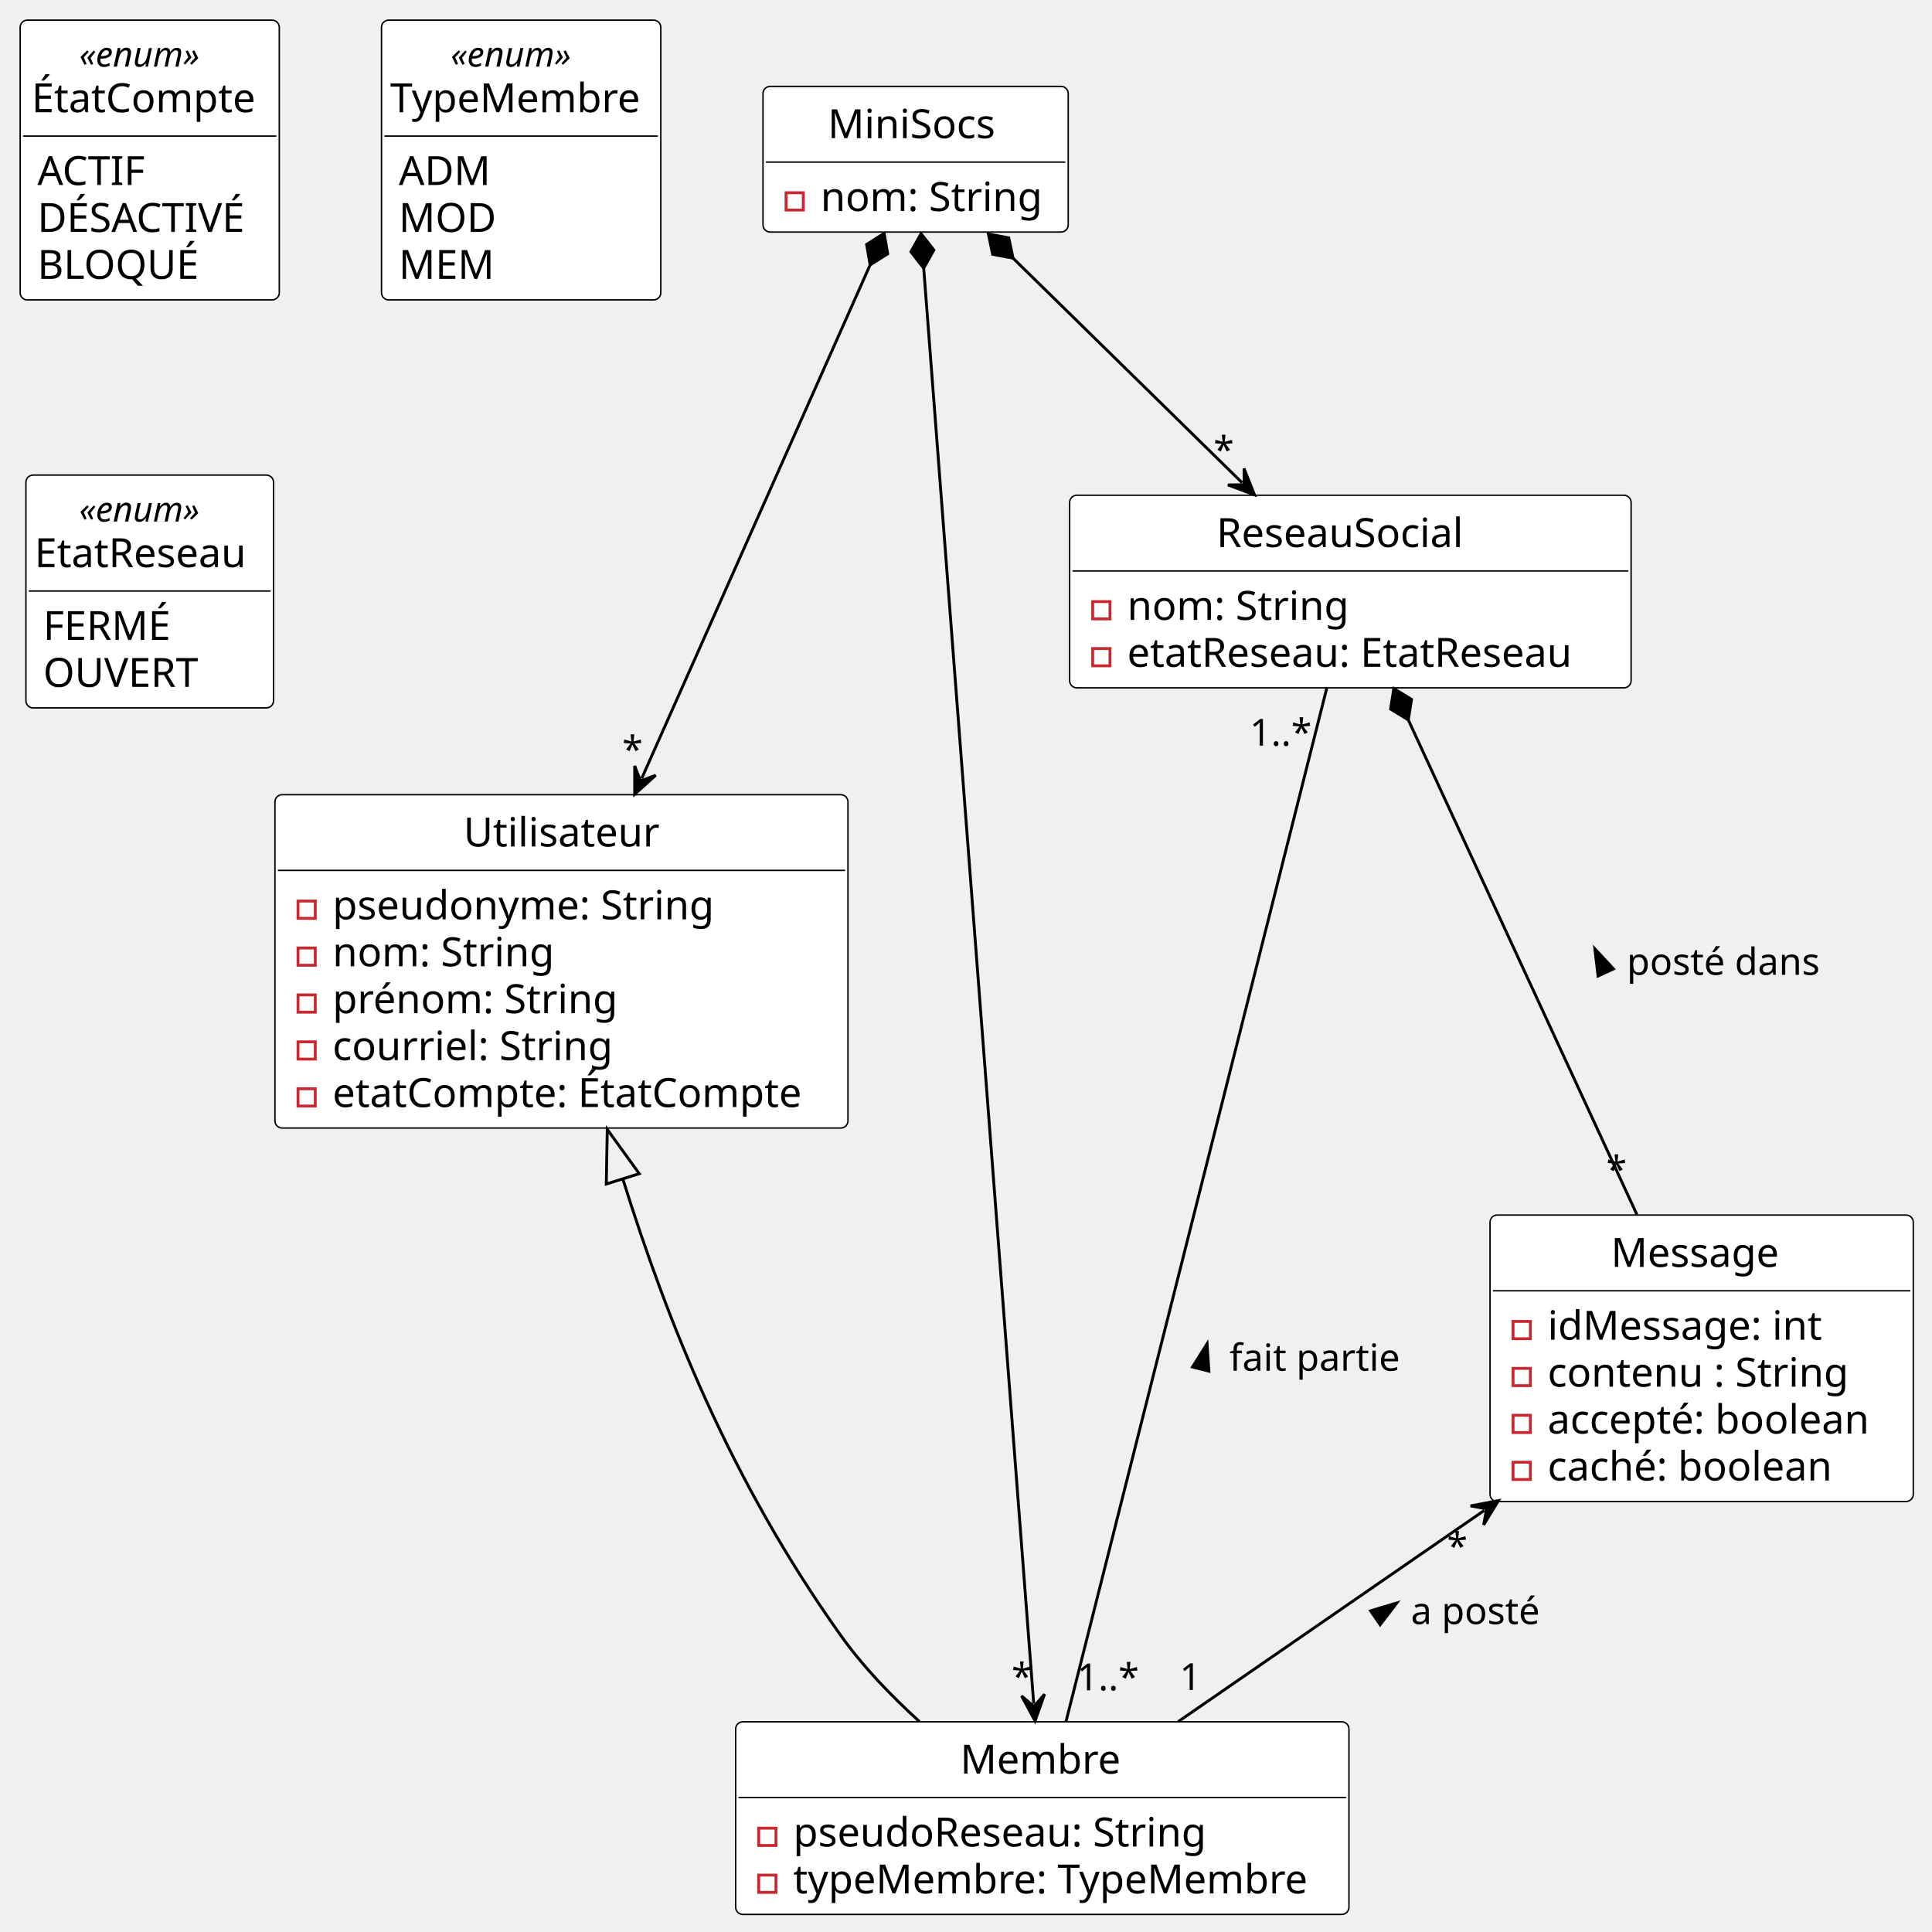
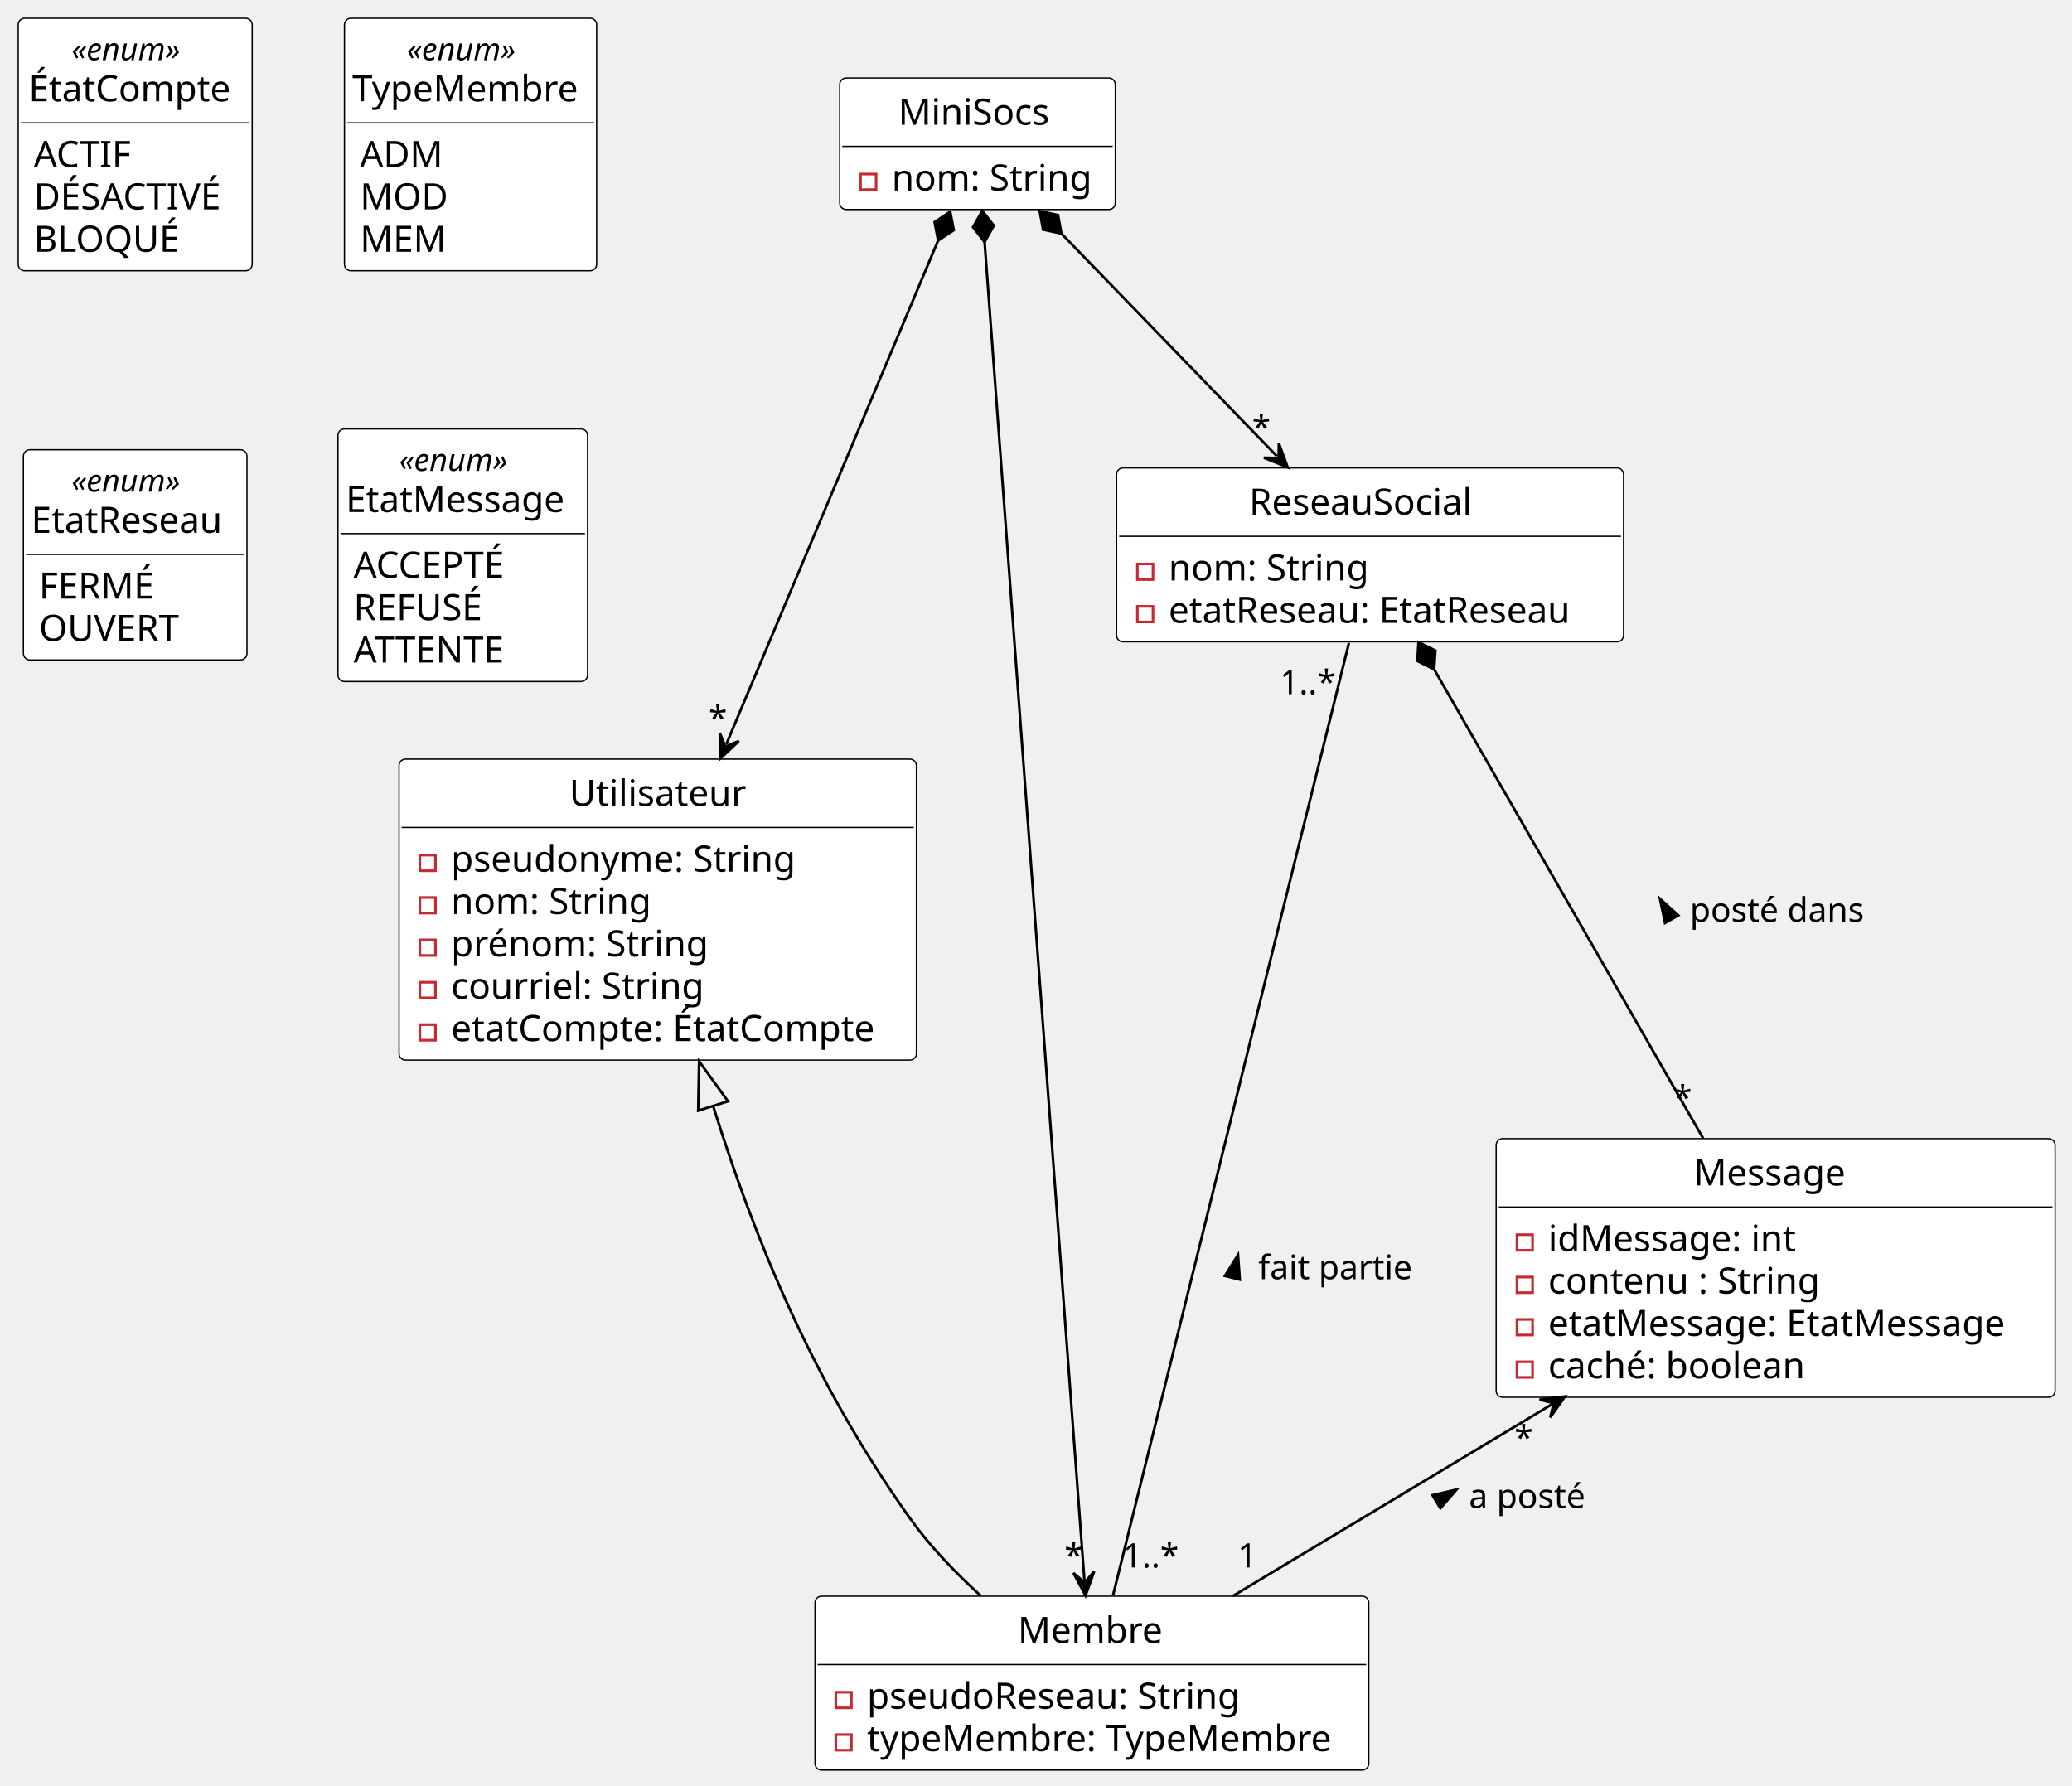
- <svg xmlns="http://www.w3.org/2000/svg" contentStyleType="text/css" height="671px" preserveAspectRatio="none" style="width:671px;height:671px;background:#FFFFFF;" version="1.1" viewBox="0 0 671 671" width="671px" zoomAndPan="magnify">
+ <svg xmlns="http://www.w3.org/2000/svg" contentStyleType="text/css" height="687px" preserveAspectRatio="none" style="width:797px;height:687px;background:#FFFFFF;" version="1.1" viewBox="0 0 797 687" width="797px" zoomAndPan="magnify">
  <defs />
  <g>
    <g id="elem_MiniSocs">
-       <rect codeLine="15" fill="#FFFFFF" height="50.594" id="MiniSocs" rx="2.5" ry="2.5" style="stroke:#000000;stroke-width:0.5;" width="106" x="265" y="30" />
-       <text fill="#000000" font-family="sans-serif" font-size="14" lengthAdjust="spacing" textLength="61" x="287.5" y="47.995">MiniSocs</text>
-       <line style="stroke:#000000;stroke-width:0.5;" x1="266" x2="370" y1="56.297" y2="56.297" />
-       <rect fill="none" height="6" style="stroke:#C82930;stroke-width:1.0;" width="6" x="273" y="66.945" />
-       <text fill="#000000" font-family="sans-serif" font-size="14" lengthAdjust="spacing" textLength="80" x="285" y="73.292">nom: String</text>
+       <rect codeLine="15" fill="#FFFFFF" height="50.594" id="MiniSocs" rx="2.5" ry="2.5" style="stroke:#000000;stroke-width:0.5;" width="106" x="323" y="30" />
+       <text fill="#000000" font-family="sans-serif" font-size="14" lengthAdjust="spacing" textLength="61" x="345.5" y="47.995">MiniSocs</text>
+       <line style="stroke:#000000;stroke-width:0.5;" x1="324" x2="428" y1="56.297" y2="56.297" />
+       <rect fill="none" height="6" style="stroke:#C82930;stroke-width:1.0;" width="6" x="331" y="66.945" />
+       <text fill="#000000" font-family="sans-serif" font-size="14" lengthAdjust="spacing" textLength="80" x="343" y="73.292">nom: String</text>
    </g>
    <g id="elem_Utilisateur">
-       <rect codeLine="18" fill="#FFFFFF" height="115.781" id="Utilisateur" rx="2.5" ry="2.5" style="stroke:#000000;stroke-width:0.5;" width="199" x="95.5" y="276" />
-       <text fill="#000000" font-family="sans-serif" font-size="14" lengthAdjust="spacing" textLength="68" x="161" y="293.995">Utilisateur</text>
-       <line style="stroke:#000000;stroke-width:0.5;" x1="96.5" x2="293.5" y1="302.297" y2="302.297" />
-       <rect fill="none" height="6" style="stroke:#C82930;stroke-width:1.0;" width="6" x="103.5" y="312.945" />
-       <text fill="#000000" font-family="sans-serif" font-size="14" lengthAdjust="spacing" textLength="140" x="115.5" y="319.292">pseudonyme: String</text>
-       <rect fill="none" height="6" style="stroke:#C82930;stroke-width:1.0;" width="6" x="103.5" y="329.242" />
-       <text fill="#000000" font-family="sans-serif" font-size="14" lengthAdjust="spacing" textLength="80" x="115.5" y="335.589">nom: String</text>
-       <rect fill="none" height="6" style="stroke:#C82930;stroke-width:1.0;" width="6" x="103.5" y="345.539" />
-       <text fill="#000000" font-family="sans-serif" font-size="14" lengthAdjust="spacing" textLength="103" x="115.5" y="351.886">prénom: String</text>
-       <rect fill="none" height="6" style="stroke:#C82930;stroke-width:1.0;" width="6" x="103.5" y="361.836" />
-       <text fill="#000000" font-family="sans-serif" font-size="14" lengthAdjust="spacing" textLength="100" x="115.5" y="368.183">courriel: String</text>
-       <rect fill="none" height="6" style="stroke:#C82930;stroke-width:1.0;" width="6" x="103.5" y="378.133" />
-       <text fill="#000000" font-family="sans-serif" font-size="14" lengthAdjust="spacing" textLength="173" x="115.5" y="384.479">etatCompte: ÉtatCompte</text>
+       <rect codeLine="18" fill="#FFFFFF" height="115.781" id="Utilisateur" rx="2.5" ry="2.5" style="stroke:#000000;stroke-width:0.5;" width="199" x="153.5" y="292" />
+       <text fill="#000000" font-family="sans-serif" font-size="14" lengthAdjust="spacing" textLength="68" x="219" y="309.995">Utilisateur</text>
+       <line style="stroke:#000000;stroke-width:0.5;" x1="154.5" x2="351.5" y1="318.297" y2="318.297" />
+       <rect fill="none" height="6" style="stroke:#C82930;stroke-width:1.0;" width="6" x="161.5" y="328.945" />
+       <text fill="#000000" font-family="sans-serif" font-size="14" lengthAdjust="spacing" textLength="140" x="173.5" y="335.292">pseudonyme: String</text>
+       <rect fill="none" height="6" style="stroke:#C82930;stroke-width:1.0;" width="6" x="161.5" y="345.242" />
+       <text fill="#000000" font-family="sans-serif" font-size="14" lengthAdjust="spacing" textLength="80" x="173.5" y="351.589">nom: String</text>
+       <rect fill="none" height="6" style="stroke:#C82930;stroke-width:1.0;" width="6" x="161.5" y="361.539" />
+       <text fill="#000000" font-family="sans-serif" font-size="14" lengthAdjust="spacing" textLength="103" x="173.5" y="367.886">prénom: String</text>
+       <rect fill="none" height="6" style="stroke:#C82930;stroke-width:1.0;" width="6" x="161.5" y="377.836" />
+       <text fill="#000000" font-family="sans-serif" font-size="14" lengthAdjust="spacing" textLength="100" x="173.5" y="384.183">courriel: String</text>
+       <rect fill="none" height="6" style="stroke:#C82930;stroke-width:1.0;" width="6" x="161.5" y="394.133" />
+       <text fill="#000000" font-family="sans-serif" font-size="14" lengthAdjust="spacing" textLength="173" x="173.5" y="400.479">etatCompte: ÉtatCompte</text>
    </g>
    <g id="elem_ÉtatCompte">
      <rect codeLine="25" fill="#FFFFFF" height="97.156" id="ÉtatCompte" rx="2.5" ry="2.5" style="stroke:#000000;stroke-width:0.5;" width="90" x="7" y="7" />
      <text fill="#000000" font-family="sans-serif" font-size="12" font-style="italic" lengthAdjust="spacing" textLength="49" x="27.5" y="23.139">«enum»</text>
      <text fill="#000000" font-family="sans-serif" font-size="14" lengthAdjust="spacing" textLength="82" x="11" y="38.964">ÉtatCompte</text>
      <line style="stroke:#000000;stroke-width:0.5;" x1="8" x2="96" y1="47.266" y2="47.266" />
      <text fill="#000000" font-family="sans-serif" font-size="14" lengthAdjust="spacing" textLength="39" x="13" y="64.261">ACTIF</text>
      <text fill="#000000" font-family="sans-serif" font-size="14" lengthAdjust="spacing" textLength="78" x="13" y="80.558">DÉSACTIVÉ</text>
      <text fill="#000000" font-family="sans-serif" font-size="14" lengthAdjust="spacing" textLength="58" x="13" y="96.855">BLOQUÉ</text>
    </g>
    <g id="elem_Membre">
-       <rect codeLine="30" fill="#FFFFFF" height="66.891" id="Membre" rx="2.5" ry="2.5" style="stroke:#000000;stroke-width:0.5;" width="213" x="255.5" y="598" />
-       <text fill="#000000" font-family="sans-serif" font-size="14" lengthAdjust="spacing" textLength="57" x="333.5" y="615.995">Membre</text>
-       <line style="stroke:#000000;stroke-width:0.5;" x1="256.5" x2="467.5" y1="624.297" y2="624.297" />
-       <rect fill="none" height="6" style="stroke:#C82930;stroke-width:1.0;" width="6" x="263.5" y="634.945" />
-       <text fill="#000000" font-family="sans-serif" font-size="14" lengthAdjust="spacing" textLength="155" x="275.5" y="641.292">pseudoReseau: String</text>
-       <rect fill="none" height="6" style="stroke:#C82930;stroke-width:1.0;" width="6" x="263.5" y="651.242" />
-       <text fill="#000000" font-family="sans-serif" font-size="14" lengthAdjust="spacing" textLength="187" x="275.5" y="657.589">typeMembre: TypeMembre</text>
+       <rect codeLine="30" fill="#FFFFFF" height="66.891" id="Membre" rx="2.5" ry="2.5" style="stroke:#000000;stroke-width:0.5;" width="213" x="313.5" y="614" />
+       <text fill="#000000" font-family="sans-serif" font-size="14" lengthAdjust="spacing" textLength="57" x="391.5" y="631.995">Membre</text>
+       <line style="stroke:#000000;stroke-width:0.5;" x1="314.5" x2="525.5" y1="640.297" y2="640.297" />
+       <rect fill="none" height="6" style="stroke:#C82930;stroke-width:1.0;" width="6" x="321.5" y="650.945" />
+       <text fill="#000000" font-family="sans-serif" font-size="14" lengthAdjust="spacing" textLength="155" x="333.5" y="657.292">pseudoReseau: String</text>
+       <rect fill="none" height="6" style="stroke:#C82930;stroke-width:1.0;" width="6" x="321.5" y="667.242" />
+       <text fill="#000000" font-family="sans-serif" font-size="14" lengthAdjust="spacing" textLength="187" x="333.5" y="673.589">typeMembre: TypeMembre</text>
    </g>
    <g id="elem_TypeMembre">
      <rect codeLine="34" fill="#FFFFFF" height="97.156" id="TypeMembre" rx="2.5" ry="2.5" style="stroke:#000000;stroke-width:0.5;" width="97" x="132.5" y="7" />
      <text fill="#000000" font-family="sans-serif" font-size="12" font-style="italic" lengthAdjust="spacing" textLength="49" x="156.5" y="23.139">«enum»</text>
      <text fill="#000000" font-family="sans-serif" font-size="14" lengthAdjust="spacing" textLength="91" x="135.5" y="38.964">TypeMembre</text>
      <line style="stroke:#000000;stroke-width:0.5;" x1="133.5" x2="228.5" y1="47.266" y2="47.266" />
      <text fill="#000000" font-family="sans-serif" font-size="14" lengthAdjust="spacing" textLength="32" x="138.5" y="64.261">ADM</text>
      <text fill="#000000" font-family="sans-serif" font-size="14" lengthAdjust="spacing" textLength="34" x="138.5" y="80.558">MOD</text>
      <text fill="#000000" font-family="sans-serif" font-size="14" lengthAdjust="spacing" textLength="33" x="138.5" y="96.855">MEM</text>
    </g>
    <g id="elem_ReseauSocial">
-       <rect codeLine="39" fill="#FFFFFF" height="66.891" id="ReseauSocial" rx="2.5" ry="2.5" style="stroke:#000000;stroke-width:0.5;" width="195" x="371.5" y="172" />
-       <text fill="#000000" font-family="sans-serif" font-size="14" lengthAdjust="spacing" textLength="93" x="422.5" y="189.995">ReseauSocial</text>
-       <line style="stroke:#000000;stroke-width:0.5;" x1="372.5" x2="565.5" y1="198.297" y2="198.297" />
-       <rect fill="none" height="6" style="stroke:#C82930;stroke-width:1.0;" width="6" x="379.5" y="208.945" />
-       <text fill="#000000" font-family="sans-serif" font-size="14" lengthAdjust="spacing" textLength="80" x="391.5" y="215.292">nom: String</text>
-       <rect fill="none" height="6" style="stroke:#C82930;stroke-width:1.0;" width="6" x="379.5" y="225.242" />
-       <text fill="#000000" font-family="sans-serif" font-size="14" lengthAdjust="spacing" textLength="169" x="391.5" y="231.589">etatReseau: EtatReseau</text>
+       <rect codeLine="39" fill="#FFFFFF" height="66.891" id="ReseauSocial" rx="2.5" ry="2.5" style="stroke:#000000;stroke-width:0.5;" width="195" x="429.5" y="180" />
+       <text fill="#000000" font-family="sans-serif" font-size="14" lengthAdjust="spacing" textLength="93" x="480.5" y="197.995">ReseauSocial</text>
+       <line style="stroke:#000000;stroke-width:0.5;" x1="430.5" x2="623.5" y1="206.297" y2="206.297" />
+       <rect fill="none" height="6" style="stroke:#C82930;stroke-width:1.0;" width="6" x="437.5" y="216.945" />
+       <text fill="#000000" font-family="sans-serif" font-size="14" lengthAdjust="spacing" textLength="80" x="449.5" y="223.292">nom: String</text>
+       <rect fill="none" height="6" style="stroke:#C82930;stroke-width:1.0;" width="6" x="437.5" y="233.242" />
+       <text fill="#000000" font-family="sans-serif" font-size="14" lengthAdjust="spacing" textLength="169" x="449.5" y="239.589">etatReseau: EtatReseau</text>
    </g>
    <g id="elem_EtatReseau">
-       <rect codeLine="43" fill="#FFFFFF" height="80.859" id="EtatReseau" rx="2.5" ry="2.5" style="stroke:#000000;stroke-width:0.5;" width="86" x="9" y="165" />
-       <text fill="#000000" font-family="sans-serif" font-size="12" font-style="italic" lengthAdjust="spacing" textLength="49" x="27.5" y="181.139">«enum»</text>
-       <text fill="#000000" font-family="sans-serif" font-size="14" lengthAdjust="spacing" textLength="80" x="12" y="196.964">EtatReseau</text>
-       <line style="stroke:#000000;stroke-width:0.5;" x1="10" x2="94" y1="205.266" y2="205.266" />
-       <text fill="#000000" font-family="sans-serif" font-size="14" lengthAdjust="spacing" textLength="48" x="15" y="222.261">FERMÉ</text>
-       <text fill="#000000" font-family="sans-serif" font-size="14" lengthAdjust="spacing" textLength="58" x="15" y="238.558">OUVERT</text>
+       <rect codeLine="43" fill="#FFFFFF" height="80.859" id="EtatReseau" rx="2.5" ry="2.5" style="stroke:#000000;stroke-width:0.5;" width="86" x="9" y="173" />
+       <text fill="#000000" font-family="sans-serif" font-size="12" font-style="italic" lengthAdjust="spacing" textLength="49" x="27.5" y="189.139">«enum»</text>
+       <text fill="#000000" font-family="sans-serif" font-size="14" lengthAdjust="spacing" textLength="80" x="12" y="204.964">EtatReseau</text>
+       <line style="stroke:#000000;stroke-width:0.5;" x1="10" x2="94" y1="213.266" y2="213.266" />
+       <text fill="#000000" font-family="sans-serif" font-size="14" lengthAdjust="spacing" textLength="48" x="15" y="230.261">FERMÉ</text>
+       <text fill="#000000" font-family="sans-serif" font-size="14" lengthAdjust="spacing" textLength="58" x="15" y="246.558">OUVERT</text>
    </g>
    <g id="elem_Message">
-       <rect codeLine="47" fill="#FFFFFF" height="99.484" id="Message" rx="2.5" ry="2.5" style="stroke:#000000;stroke-width:0.5;" width="147" x="517.5" y="422" />
-       <text fill="#000000" font-family="sans-serif" font-size="14" lengthAdjust="spacing" textLength="63" x="559.5" y="439.995">Message</text>
-       <line style="stroke:#000000;stroke-width:0.5;" x1="518.5" x2="663.5" y1="448.297" y2="448.297" />
-       <rect fill="none" height="6" style="stroke:#C82930;stroke-width:1.0;" width="6" x="525.5" y="458.945" />
-       <text fill="#000000" font-family="sans-serif" font-size="14" lengthAdjust="spacing" textLength="101" x="537.5" y="465.292">idMessage: int</text>
-       <rect fill="none" height="6" style="stroke:#C82930;stroke-width:1.0;" width="6" x="525.5" y="475.242" />
-       <text fill="#000000" font-family="sans-serif" font-size="14" lengthAdjust="spacing" textLength="111" x="537.5" y="481.589">contenu : String</text>
-       <rect fill="none" height="6" style="stroke:#C82930;stroke-width:1.0;" width="6" x="525.5" y="491.539" />
-       <text fill="#000000" font-family="sans-serif" font-size="14" lengthAdjust="spacing" textLength="121" x="537.5" y="497.886">accepté: boolean</text>
-       <rect fill="none" height="6" style="stroke:#C82930;stroke-width:1.0;" width="6" x="525.5" y="507.836" />
-       <text fill="#000000" font-family="sans-serif" font-size="14" lengthAdjust="spacing" textLength="107" x="537.5" y="514.183">caché: boolean</text>
+       <rect codeLine="47" fill="#FFFFFF" height="99.484" id="Message" rx="2.5" ry="2.5" style="stroke:#000000;stroke-width:0.5;" width="215" x="575.5" y="438" />
+       <text fill="#000000" font-family="sans-serif" font-size="14" lengthAdjust="spacing" textLength="63" x="651.5" y="455.995">Message</text>
+       <line style="stroke:#000000;stroke-width:0.5;" x1="576.5" x2="789.5" y1="464.297" y2="464.297" />
+       <rect fill="none" height="6" style="stroke:#C82930;stroke-width:1.0;" width="6" x="583.5" y="474.945" />
+       <text fill="#000000" font-family="sans-serif" font-size="14" lengthAdjust="spacing" textLength="101" x="595.5" y="481.292">idMessage: int</text>
+       <rect fill="none" height="6" style="stroke:#C82930;stroke-width:1.0;" width="6" x="583.5" y="491.242" />
+       <text fill="#000000" font-family="sans-serif" font-size="14" lengthAdjust="spacing" textLength="111" x="595.5" y="497.589">contenu : String</text>
+       <rect fill="none" height="6" style="stroke:#C82930;stroke-width:1.0;" width="6" x="583.5" y="507.539" />
+       <text fill="#000000" font-family="sans-serif" font-size="14" lengthAdjust="spacing" textLength="189" x="595.5" y="513.886">etatMessage: EtatMessage</text>
+       <rect fill="none" height="6" style="stroke:#C82930;stroke-width:1.0;" width="6" x="583.5" y="523.836" />
+       <text fill="#000000" font-family="sans-serif" font-size="14" lengthAdjust="spacing" textLength="107" x="595.5" y="530.183">caché: boolean</text>
+     </g>
+     <g id="elem_EtatMessage">
+       <rect codeLine="53" fill="#FFFFFF" height="97.156" id="EtatMessage" rx="2.5" ry="2.5" style="stroke:#000000;stroke-width:0.5;" width="96" x="130" y="165" />
+       <text fill="#000000" font-family="sans-serif" font-size="12" font-style="italic" lengthAdjust="spacing" textLength="49" x="153.5" y="181.139">«enum»</text>
+       <text fill="#000000" font-family="sans-serif" font-size="14" lengthAdjust="spacing" textLength="90" x="133" y="196.964">EtatMessage</text>
+       <line style="stroke:#000000;stroke-width:0.5;" x1="131" x2="225" y1="205.266" y2="205.266" />
+       <text fill="#000000" font-family="sans-serif" font-size="14" lengthAdjust="spacing" textLength="65" x="136" y="222.261">ACCEPTÉ</text>
+       <text fill="#000000" font-family="sans-serif" font-size="14" lengthAdjust="spacing" textLength="55" x="136" y="238.558">REFUSÉ</text>
+       <text fill="#000000" font-family="sans-serif" font-size="14" lengthAdjust="spacing" textLength="64" x="136" y="254.855">ATTENTE</text>
    </g>
    <g id="link_MiniSocs_Utilisateur">
-       <path codeLine="55" d="M302.203,92.004 C282.893,135.414 249.538,210.398 222.868,270.358 " fill="none" id="MiniSocs-Utilisateur" style="stroke:#000000;stroke-width:1.0;" />
-       <polygon fill="#000000" points="307.08,81.04,300.987,84.896,302.203,92.004,308.296,88.148,307.08,81.04" style="stroke:#000000;stroke-width:1.0;" />
-       <polygon fill="#000000" points="220.43,275.84,227.742,269.242,222.462,271.272,220.433,265.991,220.43,275.84" style="stroke:#000000;stroke-width:1.0;" />
-       <text fill="#000000" font-family="sans-serif" font-size="13" lengthAdjust="spacing" textLength="7" x="216.103" y="264.926">*</text>
+       <path codeLine="60" d="M360.859,92.502 C341.399,138.782 306.216,222.449 279.386,286.239 " fill="none" id="MiniSocs-Utilisateur" style="stroke:#000000;stroke-width:1.0;" />
+       <polygon fill="#000000" points="365.51,81.44,359.497,85.421,360.859,92.502,366.872,88.521,365.51,81.44" style="stroke:#000000;stroke-width:1.0;" />
+       <polygon fill="#000000" points="277.06,291.77,284.236,285.025,278.998,287.161,276.862,281.923,277.06,291.77" style="stroke:#000000;stroke-width:1.0;" />
+       <text fill="#000000" font-family="sans-serif" font-size="13" lengthAdjust="spacing" textLength="7" x="272.566" y="280.848">*</text>
    </g>
    <g id="link_MiniSocs_Membre">
-       <path codeLine="56" d="M320.807,93.125 C327.827,184.755 351.052,487.688 359.022,591.697 " fill="none" id="MiniSocs-Membre" style="stroke:#000000;stroke-width:1.0;" />
-       <polygon fill="#000000" points="319.89,81.16,316.36,87.448,320.807,93.125,324.337,86.837,319.89,81.16" style="stroke:#000000;stroke-width:1.0;" />
-       <polygon fill="#000000" points="359.48,597.68,362.781,588.401,359.098,592.695,354.804,589.012,359.48,597.68" style="stroke:#000000;stroke-width:1.0;" />
-       <text fill="#000000" font-family="sans-serif" font-size="13" lengthAdjust="spacing" textLength="7" x="351.332" y="586.893">*</text>
+       <path codeLine="61" d="M378.723,93.067 C385.692,186.517 409.194,501.617 417.114,607.767 " fill="none" id="MiniSocs-Membre" style="stroke:#000000;stroke-width:1.0;" />
+       <polygon fill="#000000" points="377.83,81.1,374.287,87.381,378.723,93.067,382.265,86.786,377.83,81.1" style="stroke:#000000;stroke-width:1.0;" />
+       <polygon fill="#000000" points="417.56,613.75,420.879,604.477,417.188,608.764,412.901,605.073,417.56,613.75" style="stroke:#000000;stroke-width:1.0;" />
+       <text fill="#000000" font-family="sans-serif" font-size="13" lengthAdjust="spacing" textLength="7" x="409.428" y="602.977">*</text>
    </g>
    <g id="link_MiniSocs_ReseauSocial">
-       <path codeLine="57" d="M351.841,89.669 C377.201,114.519 403.536,140.329 431.406,167.659 " fill="none" id="MiniSocs-ReseauSocial" style="stroke:#000000;stroke-width:1.0;" />
-       <polygon fill="#000000" points="343.27,81.27,344.756,88.326,351.841,89.669,350.355,82.612,343.27,81.27" style="stroke:#000000;stroke-width:1.0;" />
-       <polygon fill="#000000" points="435.69,171.86,432.065,162.703,432.12,168.359,426.464,168.415,435.69,171.86" style="stroke:#000000;stroke-width:1.0;" />
-       <text fill="#000000" font-family="sans-serif" font-size="13" lengthAdjust="spacing" textLength="7" x="421.443" y="160.851">*</text>
+       <path codeLine="62" d="M408.277,89.842 C434.057,116.472 462.677,146.049 491.137,175.449 " fill="none" id="MiniSocs-ReseauSocial" style="stroke:#000000;stroke-width:1.0;" />
+       <polygon fill="#000000" points="399.93,81.22,401.229,88.313,408.277,89.842,406.977,82.749,399.93,81.22" style="stroke:#000000;stroke-width:1.0;" />
+       <polygon fill="#000000" points="495.31,179.76,491.924,170.511,491.832,176.167,486.176,176.076,495.31,179.76" style="stroke:#000000;stroke-width:1.0;" />
+       <text fill="#000000" font-family="sans-serif" font-size="13" lengthAdjust="spacing" textLength="7" x="481.602" y="168.989">*</text>
    </g>
    <g id="link_Utilisateur_Membre">
-       <path codeLine="58" d="M216.297,409.425 C231.827,458.935 253.4,513.73 292,568 C299.65,578.75 309.46,588.96 319.31,597.89 " fill="none" id="Utilisateur-backto-Membre" style="stroke:#000000;stroke-width:1.0;" />
-       <polygon fill="none" points="210.91,392.25,210.572,411.221,222.022,407.629,210.91,392.25" style="stroke:#000000;stroke-width:1.0;" />
+       <path codeLine="63" d="M274.297,425.425 C289.827,474.935 311.4,529.73 350,584 C357.65,594.75 367.46,604.96 377.31,613.89 " fill="none" id="Utilisateur-backto-Membre" style="stroke:#000000;stroke-width:1.0;" />
+       <polygon fill="none" points="268.91,408.25,268.572,427.221,280.022,423.629,268.91,408.25" style="stroke:#000000;stroke-width:1.0;" />
    </g>
    <g id="link_ReseauSocial_Membre">
-       <path codeLine="59" d="M460.78,239.07 C440.86,317.99 390.19,518.78 370.25,597.82 " fill="none" id="ReseauSocial-Membre" style="stroke:#000000;stroke-width:1.0;" />
-       <polygon fill="#000000" points="419.223,466.718,414.161,474.769,419.86,476.208,419.223,466.718" style="stroke:#000000;stroke-width:1.0;" />
-       <text fill="#000000" font-family="sans-serif" font-size="13" lengthAdjust="spacing" textLength="61" x="427" y="476.067">fait partie</text>
-       <text fill="#000000" font-family="sans-serif" font-size="13" lengthAdjust="spacing" textLength="23" x="434.021" y="258.989">1..*</text>
-       <text fill="#000000" font-family="sans-serif" font-size="13" lengthAdjust="spacing" textLength="23" x="374.015" y="587.06">1..*</text>
+       <path codeLine="64" d="M518.87,247.32 C498.97,327.66 448,533.44 428.12,613.73 " fill="none" id="ReseauSocial-Membre" style="stroke:#000000;stroke-width:1.0;" />
+       <polygon fill="#000000" points="476.202,482.713,471.175,490.786,476.88,492.199,476.202,482.713" style="stroke:#000000;stroke-width:1.0;" />
+       <text fill="#000000" font-family="sans-serif" font-size="13" lengthAdjust="spacing" textLength="61" x="484" y="492.067">fait partie</text>
+       <text fill="#000000" font-family="sans-serif" font-size="13" lengthAdjust="spacing" textLength="23" x="492.251" y="267.028">1..*</text>
+       <text fill="#000000" font-family="sans-serif" font-size="13" lengthAdjust="spacing" textLength="23" x="431.86" y="602.953">1..*</text>
    </g>
    <g id="link_Message_Membre">
-       <path codeLine="60" d="M515.482,524.598 C479.342,549.538 441.26,575.81 409.18,597.95 " fill="none" id="Message-backto-Membre" style="stroke:#000000;stroke-width:1.0;" />
-       <polygon fill="#000000" points="520.42,521.19,510.741,523.01,516.305,524.03,515.284,529.594,520.42,521.19" style="stroke:#000000;stroke-width:1.0;" />
-       <polygon fill="#000000" points="485.115,556.727,476.002,559.445,479.34,564.283,485.115,556.727" style="stroke:#000000;stroke-width:1.0;" />
-       <text fill="#000000" font-family="sans-serif" font-size="13" lengthAdjust="spacing" textLength="48" x="490" y="564.067">a posté</text>
-       <text fill="#000000" font-family="sans-serif" font-size="13" lengthAdjust="spacing" textLength="7" x="502.539" y="541.631">*</text>
-       <text fill="#000000" font-family="sans-serif" font-size="13" lengthAdjust="spacing" textLength="8" x="409.681" y="586.959">1</text>
+       <path codeLine="65" d="M596.807,540.28 C555.297,565.22 511.03,591.81 474.18,613.95 " fill="none" id="Message-backto-Membre" style="stroke:#000000;stroke-width:1.0;" />
+       <polygon fill="#000000" points="601.95,537.19,592.175,538.396,597.664,539.765,596.295,545.254,601.95,537.19" style="stroke:#000000;stroke-width:1.0;" />
+       <polygon fill="#000000" points="560.286,572.991,551.019,575.13,554.046,580.169,560.286,572.991" style="stroke:#000000;stroke-width:1.0;" />
+       <text fill="#000000" font-family="sans-serif" font-size="13" lengthAdjust="spacing" textLength="48" x="565" y="580.067">a posté</text>
+       <text fill="#000000" font-family="sans-serif" font-size="13" lengthAdjust="spacing" textLength="7" x="582.532" y="557.631">*</text>
+       <text fill="#000000" font-family="sans-serif" font-size="13" lengthAdjust="spacing" textLength="8" x="476.059" y="602.959">1</text>
    </g>
    <g id="link_ReseauSocial_Message">
-       <path codeLine="61" d="M489.115,250.033 C510.285,295.833 543.92,368.62 568.5,421.8 " fill="none" id="ReseauSocial-backto-Message" style="stroke:#000000;stroke-width:1.0;" />
-       <polygon fill="#000000" points="484.08,239.14,482.967,246.265,489.115,250.033,490.228,242.908,484.08,239.14" style="stroke:#000000;stroke-width:1.0;" />
-       <polygon fill="#000000" points="553.902,329.528,555.029,338.971,560.365,336.505,553.902,329.528" style="stroke:#000000;stroke-width:1.0;" />
-       <text fill="#000000" font-family="sans-serif" font-size="13" lengthAdjust="spacing" textLength="71" x="565" y="338.567">posté dans</text>
-       <text fill="#000000" font-family="sans-serif" font-size="13" lengthAdjust="spacing" textLength="7" x="557.844" y="410.798">*</text>
+       <path codeLine="66" d="M551.631,257.449 C578.811,304.829 623.49,382.74 655.1,437.86 " fill="none" id="ReseauSocial-backto-Message" style="stroke:#000000;stroke-width:1.0;" />
+       <polygon fill="#000000" points="545.66,247.04,545.176,254.235,551.631,257.449,552.115,250.254,545.66,247.04" style="stroke:#000000;stroke-width:1.0;" />
+       <polygon fill="#000000" points="638.513,345.729,640.463,355.038,645.562,352.113,638.513,345.729" style="stroke:#000000;stroke-width:1.0;" />
+       <text fill="#000000" font-family="sans-serif" font-size="13" lengthAdjust="spacing" textLength="71" x="650" y="354.567">posté dans</text>
+       <text fill="#000000" font-family="sans-serif" font-size="13" lengthAdjust="spacing" textLength="7" x="643.684" y="426.867">*</text>
    </g>
  </g>
</svg>
